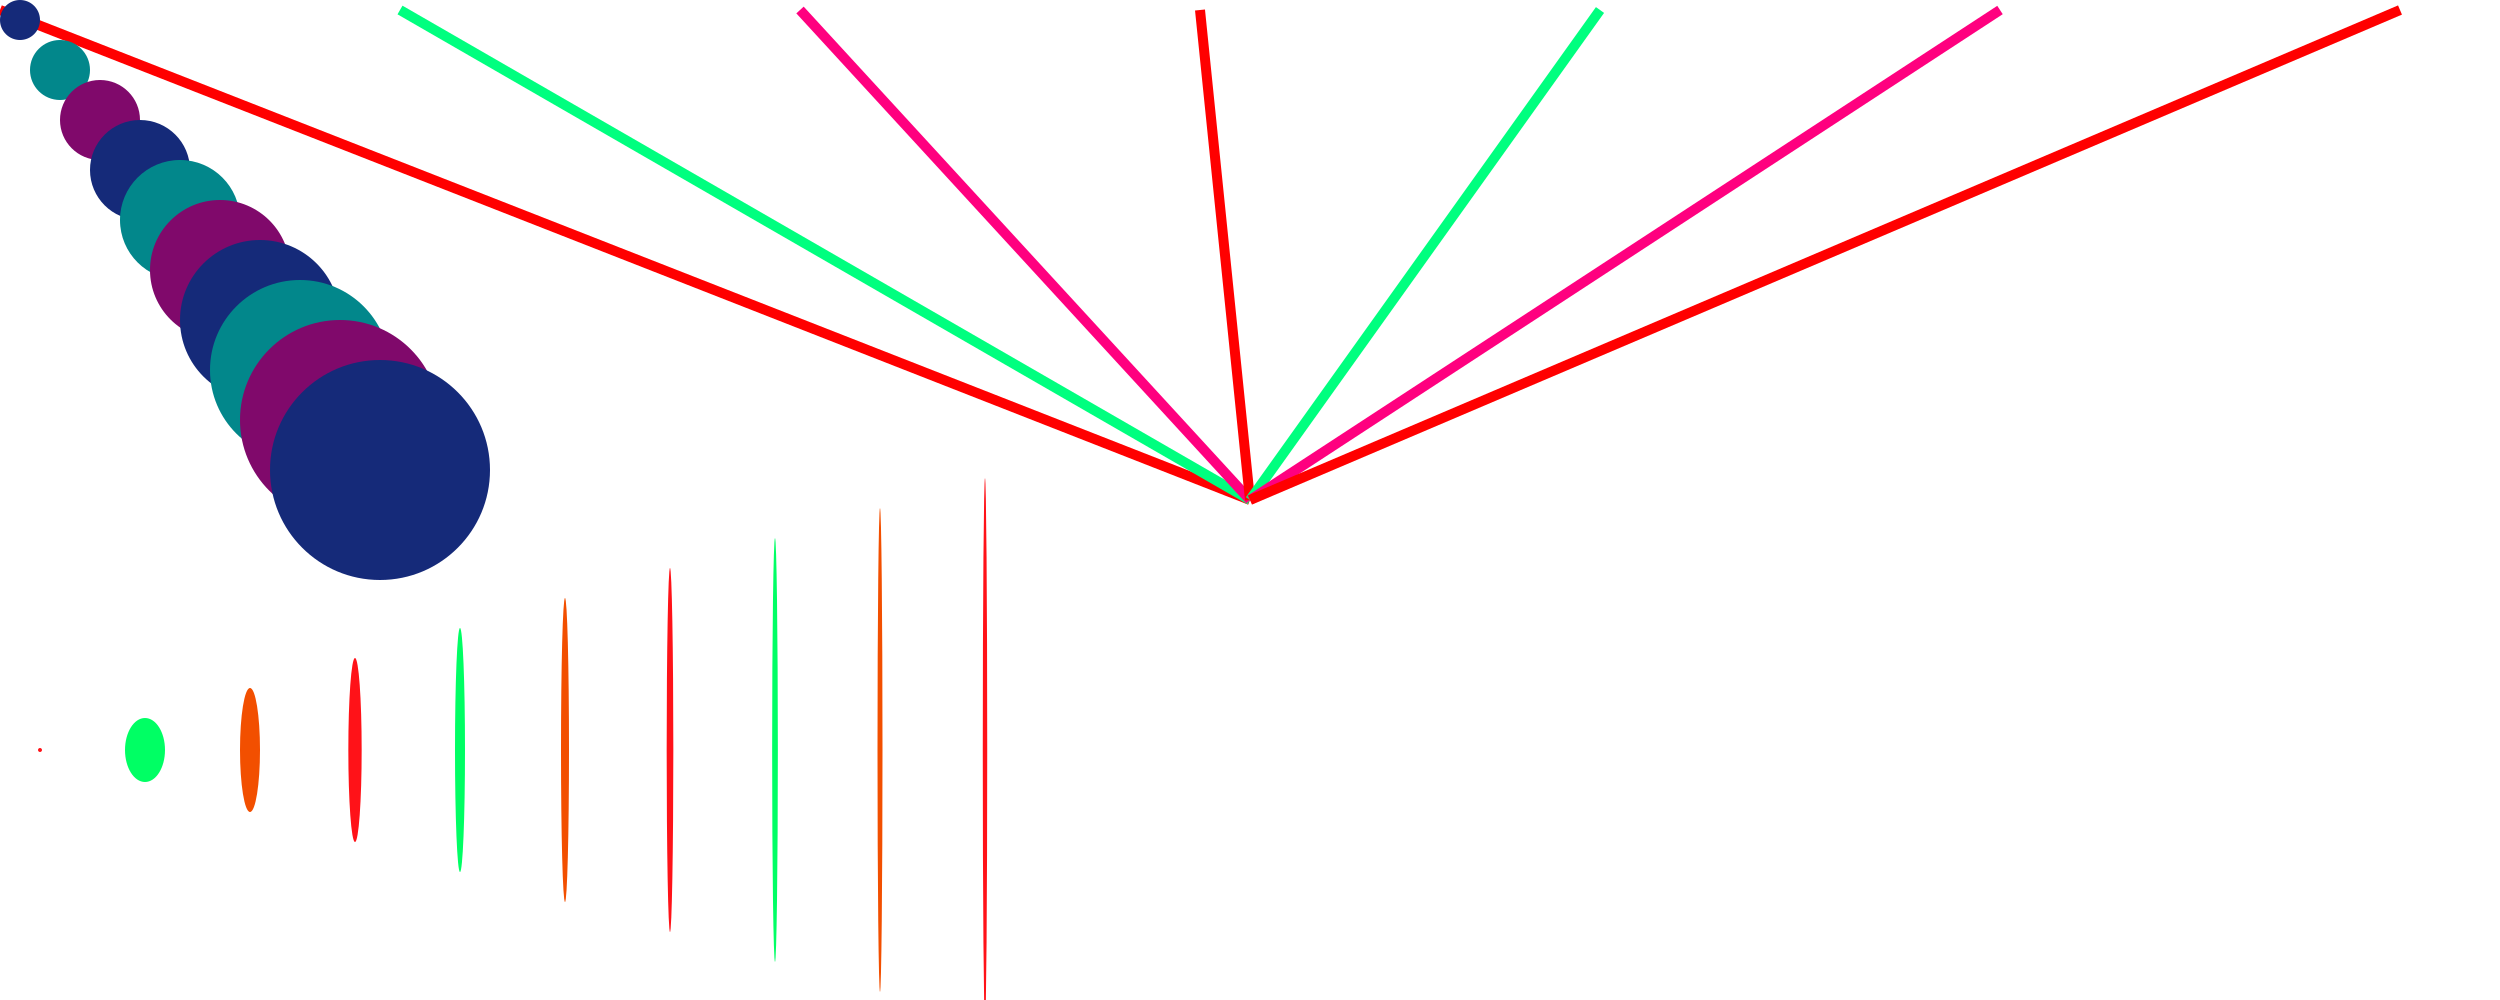
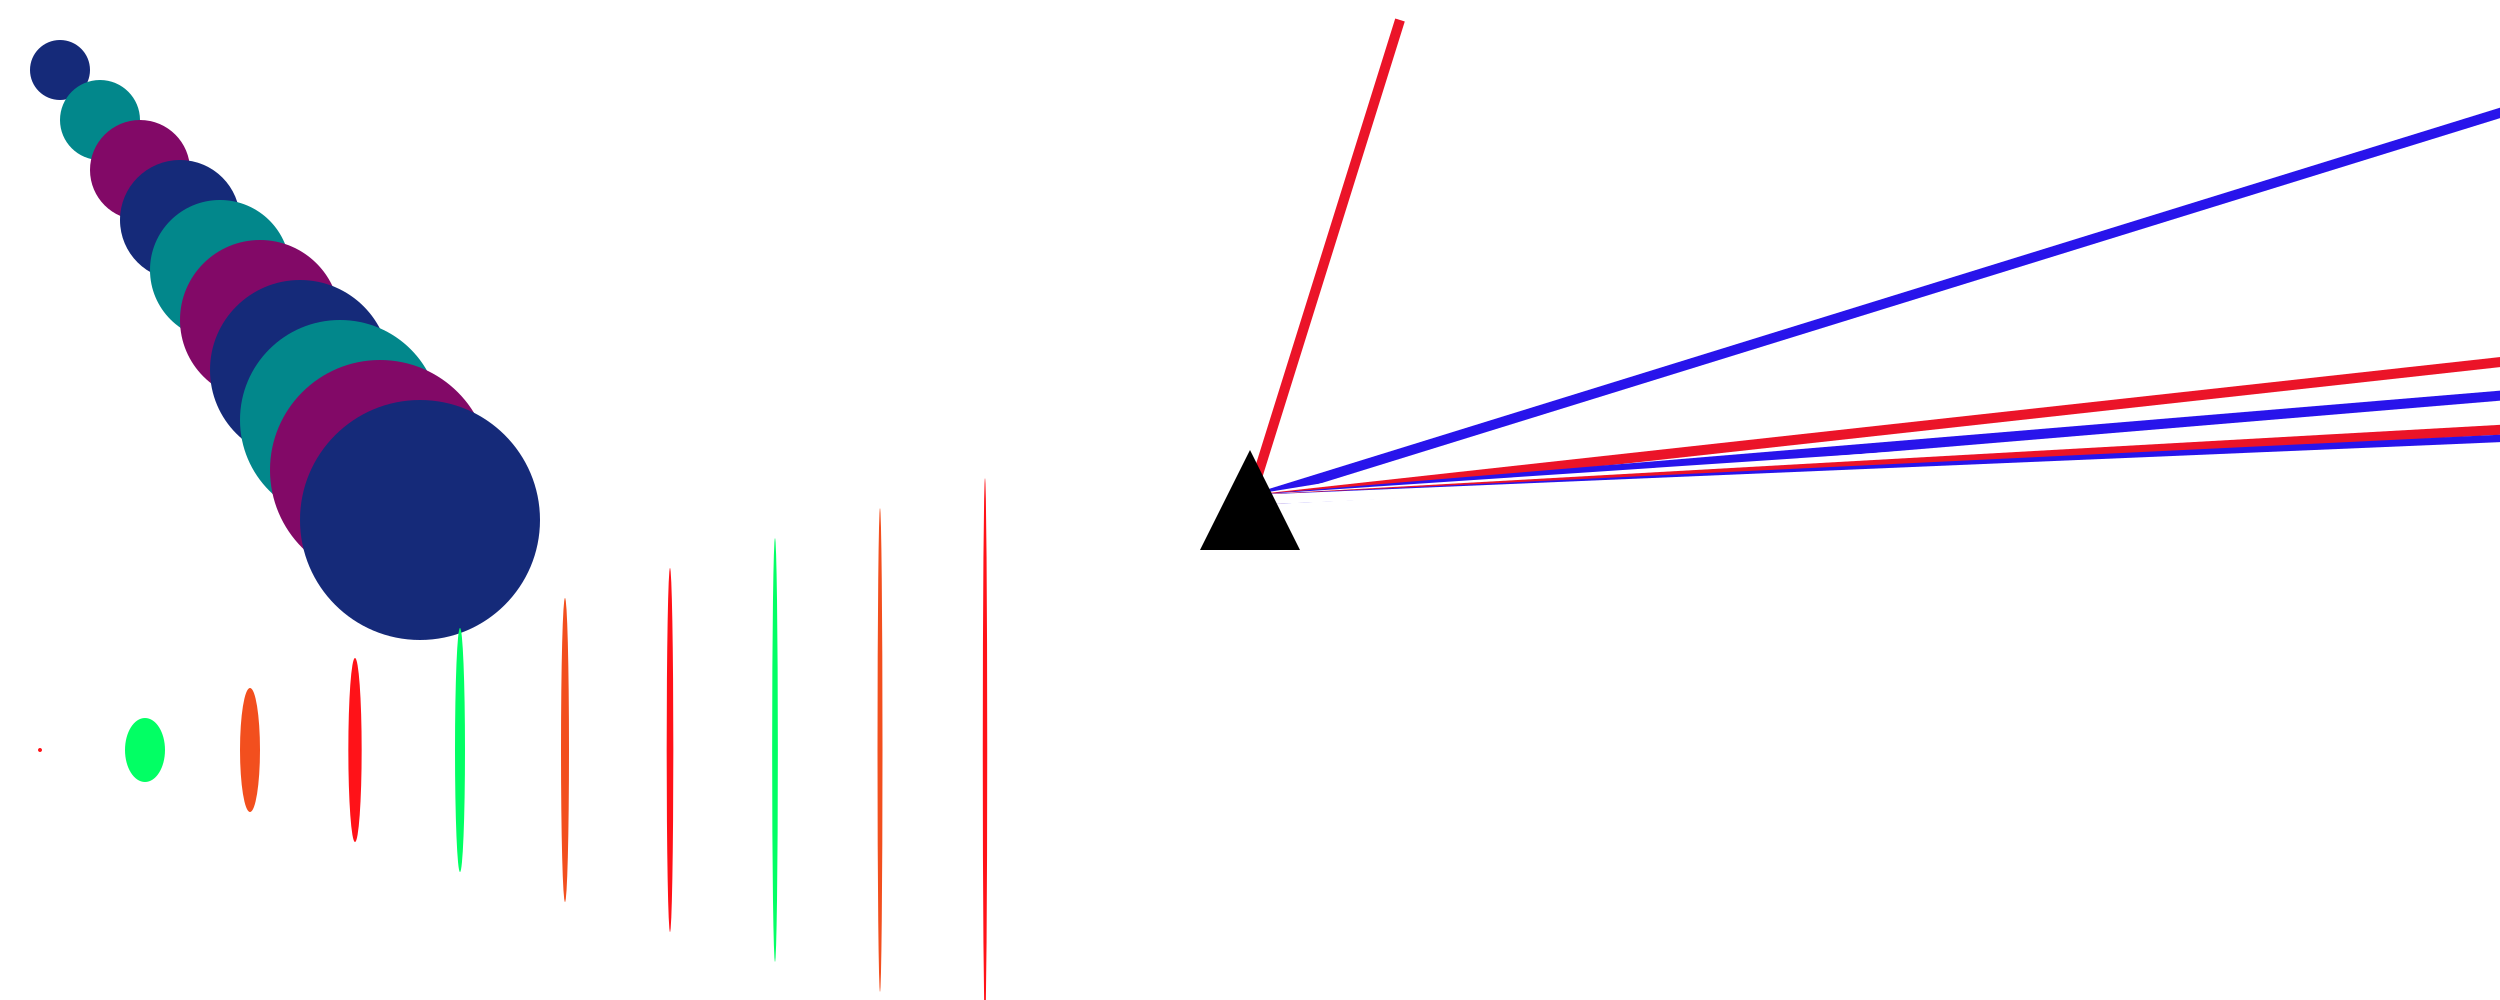
<svg xmlns="http://www.w3.org/2000/svg" width="2500.00" height="1000.00">
-   <rect x="0.000" y="10.000" width="50.00" height="1000.00" style="fill:rgb(28,28,28); mix-blend-mode: screen;" />
-   <rect x="50.000" y="10.000" width="50.00" height="1000.00" style="fill:rgb(79,79,79); mix-blend-mode: screen;" />
-   <rect x="100.000" y="10.000" width="50.00" height="1000.00" style="fill:rgb(128,128,128); mix-blend-mode: screen;" />
-   <rect x="150.000" y="10.000" width="50.00" height="1000.00" style="fill:rgb(28,28,28); mix-blend-mode: screen;" />
-   <rect x="200.000" y="10.000" width="50.00" height="1000.00" style="fill:rgb(79,79,79); mix-blend-mode: screen;" />
-   <rect x="250.000" y="10.000" width="50.00" height="1000.00" style="fill:rgb(128,128,128); mix-blend-mode: screen;" />
-   <rect x="300.000" y="10.000" width="50.00" height="1000.00" style="fill:rgb(28,28,28); mix-blend-mode: screen;" />
-   <rect x="350.000" y="10.000" width="50.00" height="1000.00" style="fill:rgb(79,79,79); mix-blend-mode: screen;" />
-   <rect x="400.000" y="10.000" width="50.00" height="1000.00" style="fill:rgb(128,128,128); mix-blend-mode: screen;" />
-   <rect x="450.000" y="10.000" width="50.00" height="1000.00" style="fill:rgb(28,28,28); mix-blend-mode: screen;" />
-   <rect x="500.000" y="10.000" width="50.00" height="1000.00" style="fill:rgb(79,79,79); mix-blend-mode: screen;" />
-   <rect x="550.000" y="10.000" width="50.00" height="1000.00" style="fill:rgb(128,128,128); mix-blend-mode: screen;" />
-   <rect x="600.000" y="10.000" width="50.00" height="1000.00" style="fill:rgb(28,28,28); mix-blend-mode: screen;" />
-   <rect x="650.000" y="10.000" width="50.00" height="1000.00" style="fill:rgb(79,79,79); mix-blend-mode: screen;" />
-   <rect x="700.000" y="10.000" width="50.00" height="1000.00" style="fill:rgb(128,128,128); mix-blend-mode: screen;" />
-   <rect x="750.000" y="10.000" width="50.00" height="1000.00" style="fill:rgb(28,28,28); mix-blend-mode: screen;" />
-   <rect x="800.000" y="10.000" width="50.00" height="1000.00" style="fill:rgb(79,79,79); mix-blend-mode: screen;" />
-   <rect x="850.000" y="10.000" width="50.00" height="1000.00" style="fill:rgb(128,128,128); mix-blend-mode: screen;" />
-   <rect x="900.000" y="10.000" width="50.00" height="1000.00" style="fill:rgb(28,28,28); mix-blend-mode: screen;" />
-   <rect x="950.000" y="10.000" width="50.00" height="1000.00" style="fill:rgb(79,79,79); mix-blend-mode: screen;" />
-   <rect x="1000.000" y="10.000" width="50.00" height="1000.00" style="fill:rgb(128,128,128); mix-blend-mode: screen;" />
-   <rect x="1050.000" y="10.000" width="50.00" height="1000.00" style="fill:rgb(28,28,28); mix-blend-mode: screen;" />
-   <rect x="1100.000" y="10.000" width="50.00" height="1000.00" style="fill:rgb(79,79,79); mix-blend-mode: screen;" />
-   <rect x="1150.000" y="10.000" width="50.00" height="1000.00" style="fill:rgb(128,128,128); mix-blend-mode: screen;" />
-   <rect x="1200.000" y="10.000" width="50.00" height="1000.00" style="fill:rgb(28,28,28); mix-blend-mode: screen;" />
-   <rect x="1250.000" y="10.000" width="50.00" height="1000.00" style="fill:rgb(79,79,79); mix-blend-mode: screen;" />
-   <rect x="1300.000" y="10.000" width="50.00" height="1000.00" style="fill:rgb(128,128,128); mix-blend-mode: screen;" />
-   <rect x="1350.000" y="10.000" width="50.00" height="1000.00" style="fill:rgb(28,28,28); mix-blend-mode: screen;" />
-   <rect x="1400.000" y="10.000" width="50.00" height="1000.00" style="fill:rgb(79,79,79); mix-blend-mode: screen;" />
-   <rect x="1450.000" y="10.000" width="50.00" height="1000.00" style="fill:rgb(128,128,128); mix-blend-mode: screen;" />
-   <rect x="1500.000" y="10.000" width="50.00" height="1000.00" style="fill:rgb(28,28,28); mix-blend-mode: screen;" />
-   <rect x="1550.000" y="10.000" width="50.00" height="1000.00" style="fill:rgb(79,79,79); mix-blend-mode: screen;" />
-   <rect x="1600.000" y="10.000" width="50.00" height="1000.00" style="fill:rgb(128,128,128); mix-blend-mode: screen;" />
-   <rect x="1650.000" y="10.000" width="50.00" height="1000.00" style="fill:rgb(28,28,28); mix-blend-mode: screen;" />
-   <rect x="1700.000" y="10.000" width="50.00" height="1000.00" style="fill:rgb(79,79,79); mix-blend-mode: screen;" />
-   <rect x="1750.000" y="10.000" width="50.00" height="1000.00" style="fill:rgb(128,128,128); mix-blend-mode: screen;" />
-   <rect x="1800.000" y="10.000" width="50.00" height="1000.00" style="fill:rgb(28,28,28); mix-blend-mode: screen;" />
-   <rect x="1850.000" y="10.000" width="50.00" height="1000.00" style="fill:rgb(79,79,79); mix-blend-mode: screen;" />
-   <rect x="1900.000" y="10.000" width="50.00" height="1000.00" style="fill:rgb(128,128,128); mix-blend-mode: screen;" />
-   <rect x="1950.000" y="10.000" width="50.00" height="1000.00" style="fill:rgb(28,28,28); mix-blend-mode: screen;" />
-   <rect x="2000.000" y="10.000" width="50.00" height="1000.00" style="fill:rgb(79,79,79); mix-blend-mode: screen;" />
-   <rect x="2050.000" y="10.000" width="50.00" height="1000.00" style="fill:rgb(128,128,128); mix-blend-mode: screen;" />
-   <rect x="2100.000" y="10.000" width="50.00" height="1000.00" style="fill:rgb(28,28,28); mix-blend-mode: screen;" />
-   <rect x="2150.000" y="10.000" width="50.00" height="1000.00" style="fill:rgb(79,79,79); mix-blend-mode: screen;" />
-   <rect x="2200.000" y="10.000" width="50.00" height="1000.00" style="fill:rgb(128,128,128); mix-blend-mode: screen;" />
-   <rect x="2250.000" y="10.000" width="50.00" height="1000.00" style="fill:rgb(28,28,28); mix-blend-mode: screen;" />
-   <rect x="2300.000" y="10.000" width="50.00" height="1000.00" style="fill:rgb(79,79,79); mix-blend-mode: screen;" />
-   <rect x="2350.000" y="10.000" width="50.00" height="1000.00" style="fill:rgb(128,128,128); mix-blend-mode: screen;" />
-   <line x1="0.000" y1="10.000" x2="1250.000" y2="500.000" style="stroke-width:10;stroke:rgb(255,0,0)" />
-   <line x1="400.000" y1="10.000" x2="1250.000" y2="500.000" style="stroke-width:10;stroke:rgb(0,255,127)" />
-   <line x1="800.000" y1="10.000" x2="1250.000" y2="500.000" style="stroke-width:10;stroke:rgb(255,0,127)" />
-   <line x1="1200.000" y1="10.000" x2="1250.000" y2="500.000" style="stroke-width:10;stroke:rgb(255,0,0)" />
-   <line x1="1600.000" y1="10.000" x2="1250.000" y2="500.000" style="stroke-width:10;stroke:rgb(0,255,127)" />
-   <line x1="2000.000" y1="10.000" x2="1250.000" y2="500.000" style="stroke-width:10;stroke:rgb(255,0,127)" />
-   <line x1="2400.000" y1="10.000" x2="1250.000" y2="500.000" style="stroke-width:10;stroke:rgb(255,0,0)" />
-   <circle cx="20.000" cy="20.000" r="20.000" fill="rgb(21,42,121)" />
-   <circle cx="60.000" cy="70.000" r="30.000" fill="rgb(2,135,139)" />
-   <circle cx="100.000" cy="120.000" r="40.000" fill="rgb(128,9,107)" />
-   <circle cx="140.000" cy="170.000" r="50.000" fill="rgb(21,42,121)" />
-   <circle cx="180.000" cy="220.000" r="60.000" fill="rgb(2,135,139)" />
-   <circle cx="220.000" cy="270.000" r="70.000" fill="rgb(128,9,107)" />
-   <circle cx="260.000" cy="320.000" r="80.000" fill="rgb(21,42,121)" />
-   <circle cx="300.000" cy="370.000" r="90.000" fill="rgb(2,135,139)" />
-   <circle cx="340.000" cy="420.000" r="100.000" fill="rgb(128,9,107)" />
-   <circle cx="380.000" cy="470.000" r="110.000" fill="rgb(21,42,121)" />
+   <rect x="0.000" y="10.000" width="30.00" height="1000.00" style="fill:rgb(0,0,0); mix-blend-mode: screen;" />
+   <rect x="30.000" y="10.000" width="30.00" height="1000.00" style="fill:rgb(1,1,1); mix-blend-mode: screen;" />
+   <rect x="60.000" y="10.000" width="30.00" height="1000.00" style="fill:rgb(2,2,2); mix-blend-mode: screen;" />
+   <rect x="90.000" y="10.000" width="30.00" height="1000.00" style="fill:rgb(3,3,3); mix-blend-mode: screen;" />
+   <rect x="120.000" y="10.000" width="30.00" height="1000.00" style="fill:rgb(4,4,4); mix-blend-mode: screen;" />
+   <rect x="150.000" y="10.000" width="30.00" height="1000.00" style="fill:rgb(5,5,5); mix-blend-mode: screen;" />
+   <rect x="180.000" y="10.000" width="30.00" height="1000.00" style="fill:rgb(6,6,6); mix-blend-mode: screen;" />
+   <rect x="210.000" y="10.000" width="30.00" height="1000.00" style="fill:rgb(7,7,7); mix-blend-mode: screen;" />
+   <rect x="240.000" y="10.000" width="30.00" height="1000.00" style="fill:rgb(8,8,8); mix-blend-mode: screen;" />
+   <rect x="270.000" y="10.000" width="30.00" height="1000.00" style="fill:rgb(9,9,9); mix-blend-mode: screen;" />
+   <rect x="300.000" y="10.000" width="30.00" height="1000.00" style="fill:rgb(10,10,10); mix-blend-mode: screen;" />
+   <rect x="330.000" y="10.000" width="30.00" height="1000.00" style="fill:rgb(11,11,11); mix-blend-mode: screen;" />
+   <rect x="360.000" y="10.000" width="30.00" height="1000.00" style="fill:rgb(12,12,12); mix-blend-mode: screen;" />
+   <rect x="390.000" y="10.000" width="30.00" height="1000.00" style="fill:rgb(13,13,13); mix-blend-mode: screen;" />
+   <rect x="420.000" y="10.000" width="30.00" height="1000.00" style="fill:rgb(14,14,14); mix-blend-mode: screen;" />
+   <rect x="450.000" y="10.000" width="30.00" height="1000.00" style="fill:rgb(15,15,15); mix-blend-mode: screen;" />
+   <rect x="480.000" y="10.000" width="30.00" height="1000.00" style="fill:rgb(16,16,16); mix-blend-mode: screen;" />
+   <rect x="510.000" y="10.000" width="30.00" height="1000.00" style="fill:rgb(17,17,17); mix-blend-mode: screen;" />
+   <rect x="540.000" y="10.000" width="30.00" height="1000.00" style="fill:rgb(18,18,18); mix-blend-mode: screen;" />
+   <rect x="570.000" y="10.000" width="30.00" height="1000.00" style="fill:rgb(19,19,19); mix-blend-mode: screen;" />
+   <rect x="600.000" y="10.000" width="30.00" height="1000.00" style="fill:rgb(20,20,20); mix-blend-mode: screen;" />
+   <rect x="630.000" y="10.000" width="30.00" height="1000.00" style="fill:rgb(21,21,21); mix-blend-mode: screen;" />
+   <rect x="660.000" y="10.000" width="30.00" height="1000.00" style="fill:rgb(22,22,22); mix-blend-mode: screen;" />
+   <rect x="690.000" y="10.000" width="30.00" height="1000.00" style="fill:rgb(23,23,23); mix-blend-mode: screen;" />
+   <rect x="720.000" y="10.000" width="30.00" height="1000.00" style="fill:rgb(24,24,24); mix-blend-mode: screen;" />
+   <rect x="750.000" y="10.000" width="30.00" height="1000.00" style="fill:rgb(25,25,25); mix-blend-mode: screen;" />
+   <rect x="780.000" y="10.000" width="30.00" height="1000.00" style="fill:rgb(26,26,26); mix-blend-mode: screen;" />
+   <rect x="810.000" y="10.000" width="30.00" height="1000.00" style="fill:rgb(27,27,27); mix-blend-mode: screen;" />
+   <rect x="840.000" y="10.000" width="30.00" height="1000.00" style="fill:rgb(28,28,28); mix-blend-mode: screen;" />
+   <rect x="870.000" y="10.000" width="30.00" height="1000.00" style="fill:rgb(29,29,29); mix-blend-mode: screen;" />
+   <rect x="900.000" y="10.000" width="30.00" height="1000.00" style="fill:rgb(30,30,30); mix-blend-mode: screen;" />
+   <rect x="930.000" y="10.000" width="30.00" height="1000.00" style="fill:rgb(31,31,31); mix-blend-mode: screen;" />
+   <rect x="960.000" y="10.000" width="30.00" height="1000.00" style="fill:rgb(32,32,32); mix-blend-mode: screen;" />
+   <rect x="990.000" y="10.000" width="30.00" height="1000.00" style="fill:rgb(33,33,33); mix-blend-mode: screen;" />
+   <rect x="1020.000" y="10.000" width="30.00" height="1000.00" style="fill:rgb(34,34,34); mix-blend-mode: screen;" />
+   <rect x="1050.000" y="10.000" width="30.00" height="1000.00" style="fill:rgb(35,35,35); mix-blend-mode: screen;" />
+   <rect x="1080.000" y="10.000" width="30.00" height="1000.00" style="fill:rgb(36,36,36); mix-blend-mode: screen;" />
+   <rect x="1110.000" y="10.000" width="30.00" height="1000.00" style="fill:rgb(37,37,37); mix-blend-mode: screen;" />
+   <rect x="1140.000" y="10.000" width="30.00" height="1000.00" style="fill:rgb(38,38,38); mix-blend-mode: screen;" />
+   <rect x="1170.000" y="10.000" width="30.00" height="1000.00" style="fill:rgb(39,39,39); mix-blend-mode: screen;" />
+   <rect x="1200.000" y="10.000" width="30.00" height="1000.00" style="fill:rgb(40,40,40); mix-blend-mode: screen;" />
+   <rect x="1230.000" y="10.000" width="30.00" height="1000.00" style="fill:rgb(41,41,41); mix-blend-mode: screen;" />
+   <rect x="1260.000" y="10.000" width="30.00" height="1000.00" style="fill:rgb(42,42,42); mix-blend-mode: screen;" />
+   <rect x="1290.000" y="10.000" width="30.00" height="1000.00" style="fill:rgb(43,43,43); mix-blend-mode: screen;" />
+   <rect x="1320.000" y="10.000" width="30.00" height="1000.00" style="fill:rgb(44,44,44); mix-blend-mode: screen;" />
+   <rect x="1350.000" y="10.000" width="30.00" height="1000.00" style="fill:rgb(45,45,45); mix-blend-mode: screen;" />
+   <rect x="1380.000" y="10.000" width="30.00" height="1000.00" style="fill:rgb(46,46,46); mix-blend-mode: screen;" />
+   <rect x="1410.000" y="10.000" width="30.00" height="1000.00" style="fill:rgb(47,47,47); mix-blend-mode: screen;" />
+   <rect x="1440.000" y="10.000" width="30.00" height="1000.00" style="fill:rgb(48,48,48); mix-blend-mode: screen;" />
+   <rect x="1470.000" y="10.000" width="30.00" height="1000.00" style="fill:rgb(49,49,49); mix-blend-mode: screen;" />
+   <rect x="1500.000" y="10.000" width="30.00" height="1000.00" style="fill:rgb(50,50,50); mix-blend-mode: screen;" />
+   <rect x="1530.000" y="10.000" width="30.00" height="1000.00" style="fill:rgb(51,51,51); mix-blend-mode: screen;" />
+   <rect x="1560.000" y="10.000" width="30.00" height="1000.00" style="fill:rgb(52,52,52); mix-blend-mode: screen;" />
+   <rect x="1590.000" y="10.000" width="30.00" height="1000.00" style="fill:rgb(53,53,53); mix-blend-mode: screen;" />
+   <rect x="1620.000" y="10.000" width="30.00" height="1000.00" style="fill:rgb(54,54,54); mix-blend-mode: screen;" />
+   <rect x="1650.000" y="10.000" width="30.00" height="1000.00" style="fill:rgb(55,55,55); mix-blend-mode: screen;" />
+   <rect x="1680.000" y="10.000" width="30.00" height="1000.00" style="fill:rgb(56,56,56); mix-blend-mode: screen;" />
+   <rect x="1710.000" y="10.000" width="30.00" height="1000.00" style="fill:rgb(57,57,57); mix-blend-mode: screen;" />
+   <rect x="1740.000" y="10.000" width="30.00" height="1000.00" style="fill:rgb(58,58,58); mix-blend-mode: screen;" />
+   <rect x="1770.000" y="10.000" width="30.00" height="1000.00" style="fill:rgb(59,59,59); mix-blend-mode: screen;" />
+   <rect x="1800.000" y="10.000" width="30.00" height="1000.00" style="fill:rgb(60,60,60); mix-blend-mode: screen;" />
+   <rect x="1830.000" y="10.000" width="30.00" height="1000.00" style="fill:rgb(61,61,61); mix-blend-mode: screen;" />
+   <rect x="1860.000" y="10.000" width="30.00" height="1000.00" style="fill:rgb(62,62,62); mix-blend-mode: screen;" />
+   <rect x="1890.000" y="10.000" width="30.00" height="1000.00" style="fill:rgb(63,63,63); mix-blend-mode: screen;" />
+   <rect x="1920.000" y="10.000" width="30.00" height="1000.00" style="fill:rgb(64,64,64); mix-blend-mode: screen;" />
+   <rect x="1950.000" y="10.000" width="30.00" height="1000.00" style="fill:rgb(65,65,65); mix-blend-mode: screen;" />
+   <rect x="1980.000" y="10.000" width="30.00" height="1000.00" style="fill:rgb(66,66,66); mix-blend-mode: screen;" />
+   <rect x="2010.000" y="10.000" width="30.00" height="1000.00" style="fill:rgb(67,67,67); mix-blend-mode: screen;" />
+   <rect x="2040.000" y="10.000" width="30.00" height="1000.00" style="fill:rgb(68,68,68); mix-blend-mode: screen;" />
+   <rect x="2070.000" y="10.000" width="30.00" height="1000.00" style="fill:rgb(69,69,69); mix-blend-mode: screen;" />
+   <rect x="2100.000" y="10.000" width="30.00" height="1000.00" style="fill:rgb(70,70,70); mix-blend-mode: screen;" />
+   <rect x="2130.000" y="10.000" width="30.00" height="1000.00" style="fill:rgb(71,71,71); mix-blend-mode: screen;" />
+   <rect x="2160.000" y="10.000" width="30.00" height="1000.00" style="fill:rgb(72,72,72); mix-blend-mode: screen;" />
+   <rect x="2190.000" y="10.000" width="30.00" height="1000.00" style="fill:rgb(73,73,73); mix-blend-mode: screen;" />
+   <rect x="2220.000" y="10.000" width="30.00" height="1000.00" style="fill:rgb(74,74,74); mix-blend-mode: screen;" />
+   <rect x="2250.000" y="10.000" width="30.00" height="1000.00" style="fill:rgb(75,75,75); mix-blend-mode: screen;" />
+   <rect x="2280.000" y="10.000" width="30.00" height="1000.00" style="fill:rgb(76,76,76); mix-blend-mode: screen;" />
+   <rect x="2310.000" y="10.000" width="30.00" height="1000.00" style="fill:rgb(77,77,77); mix-blend-mode: screen;" />
+   <rect x="2340.000" y="10.000" width="30.00" height="1000.00" style="fill:rgb(78,78,78); mix-blend-mode: screen;" />
+   <rect x="2370.000" y="10.000" width="30.00" height="1000.00" style="fill:rgb(79,79,79); mix-blend-mode: screen;" />
+   <rect x="2400.000" y="10.000" width="30.00" height="1000.00" style="fill:rgb(80,80,80); mix-blend-mode: screen;" />
+   <rect x="2430.000" y="10.000" width="30.00" height="1000.00" style="fill:rgb(81,81,81); mix-blend-mode: screen;" />
+   <rect x="2460.000" y="10.000" width="30.00" height="1000.00" style="fill:rgb(82,82,82); mix-blend-mode: screen;" />
+   <rect x="2490.000" y="10.000" width="30.00" height="1000.00" style="fill:rgb(83,83,83); mix-blend-mode: screen;" />
+   <rect x="2520.000" y="10.000" width="30.00" height="1000.00" style="fill:rgb(84,84,84); mix-blend-mode: screen;" />
+   <rect x="2550.000" y="10.000" width="30.00" height="1000.00" style="fill:rgb(85,85,85); mix-blend-mode: screen;" />
+   <rect x="2580.000" y="10.000" width="30.00" height="1000.00" style="fill:rgb(86,86,86); mix-blend-mode: screen;" />
+   <rect x="2610.000" y="10.000" width="30.00" height="1000.00" style="fill:rgb(87,87,87); mix-blend-mode: screen;" />
+   <rect x="2640.000" y="10.000" width="30.00" height="1000.00" style="fill:rgb(88,88,88); mix-blend-mode: screen;" />
+   <rect x="2670.000" y="10.000" width="30.00" height="1000.00" style="fill:rgb(89,89,89); mix-blend-mode: screen;" />
+   <rect x="2700.000" y="10.000" width="30.00" height="1000.00" style="fill:rgb(90,90,90); mix-blend-mode: screen;" />
+   <rect x="2730.000" y="10.000" width="30.00" height="1000.00" style="fill:rgb(91,91,91); mix-blend-mode: screen;" />
+   <rect x="2760.000" y="10.000" width="30.00" height="1000.00" style="fill:rgb(92,92,92); mix-blend-mode: screen;" />
+   <rect x="2790.000" y="10.000" width="30.00" height="1000.00" style="fill:rgb(93,93,93); mix-blend-mode: screen;" />
+   <rect x="2820.000" y="10.000" width="30.00" height="1000.00" style="fill:rgb(94,94,94); mix-blend-mode: screen;" />
+   <rect x="2850.000" y="10.000" width="30.00" height="1000.00" style="fill:rgb(95,95,95); mix-blend-mode: screen;" />
+   <rect x="2880.000" y="10.000" width="30.00" height="1000.00" style="fill:rgb(96,96,96); mix-blend-mode: screen;" />
+   <rect x="2910.000" y="10.000" width="30.00" height="1000.00" style="fill:rgb(97,97,97); mix-blend-mode: screen;" />
+   <rect x="2940.000" y="10.000" width="30.00" height="1000.00" style="fill:rgb(98,98,98); mix-blend-mode: screen;" />
+   <rect x="2970.000" y="10.000" width="30.00" height="1000.00" style="fill:rgb(99,99,99); mix-blend-mode: screen;" />
+   <line x1="0.000" y1="20.000" x2="1250.000" y2="500.000" style="stroke-width:10;stroke:rgb(255,255,255)" />
+   <line x1="1400.000" y1="20.000" x2="1250.000" y2="500.000" style="stroke-width:10;stroke:rgb(235,20,40)" />
+   <line x1="2800.000" y1="20.000" x2="1250.000" y2="500.000" style="stroke-width:10;stroke:rgb(40,20,235)" />
+   <line x1="4200.000" y1="20.000" x2="1250.000" y2="500.000" style="stroke-width:10;stroke:rgb(255,255,255)" />
+   <line x1="5600.000" y1="20.000" x2="1250.000" y2="500.000" style="stroke-width:10;stroke:rgb(235,20,40)" />
+   <line x1="7000.000" y1="20.000" x2="1250.000" y2="500.000" style="stroke-width:10;stroke:rgb(40,20,235)" />
+   <line x1="8400.000" y1="20.000" x2="1250.000" y2="500.000" style="stroke-width:10;stroke:rgb(255,255,255)" />
+   <line x1="9800.000" y1="20.000" x2="1250.000" y2="500.000" style="stroke-width:10;stroke:rgb(235,20,40)" />
+   <line x1="11200.000" y1="20.000" x2="1250.000" y2="500.000" style="stroke-width:10;stroke:rgb(40,20,235)" />
+   <line x1="12600.000" y1="20.000" x2="1250.000" y2="500.000" style="stroke-width:10;stroke:rgb(255,255,255)" />
+   <circle cx="60.000" cy="70.000" r="30.000" fill="rgb(21,42,121)" />
+   <circle cx="100.000" cy="120.000" r="40.000" fill="rgb(2,135,139)" />
+   <circle cx="140.000" cy="170.000" r="50.000" fill="rgb(130,9,103)" />
+   <circle cx="180.000" cy="220.000" r="60.000" fill="rgb(21,42,121)" />
+   <circle cx="220.000" cy="270.000" r="70.000" fill="rgb(2,135,139)" />
+   <circle cx="260.000" cy="320.000" r="80.000" fill="rgb(130,9,103)" />
+   <circle cx="300.000" cy="370.000" r="90.000" fill="rgb(21,42,121)" />
+   <circle cx="340.000" cy="420.000" r="100.000" fill="rgb(2,135,139)" />
+   <circle cx="380.000" cy="470.000" r="110.000" fill="rgb(130,9,103)" />
+   <circle cx="420.000" cy="520.000" r="120.000" fill="rgb(21,42,121)" />
  <ellipse cx="40.000" cy="750.000" rx="Infinity" ry="2.000" fill="rgb(255,18,24)" />
-   <ellipse cx="145.000" cy="750.000" rx="20.000" ry="32.000" fill="rgb(0,255,100)" />
-   <ellipse cx="250.000" cy="750.000" rx="10.000" ry="62.000" fill="rgb(242,79,0)" />
+   <ellipse cx="145.000" cy="750.000" rx="20.000" ry="32.000" fill="rgb(2,255,100)" />
+   <ellipse cx="250.000" cy="750.000" rx="10.000" ry="62.000" fill="rgb(242,79,30)" />
  <ellipse cx="355.000" cy="750.000" rx="6.667" ry="92.000" fill="rgb(255,18,24)" />
-   <ellipse cx="460.000" cy="750.000" rx="5.000" ry="122.000" fill="rgb(0,255,100)" />
-   <ellipse cx="565.000" cy="750.000" rx="4.000" ry="152.000" fill="rgb(242,79,0)" />
+   <ellipse cx="460.000" cy="750.000" rx="5.000" ry="122.000" fill="rgb(2,255,100)" />
+   <ellipse cx="565.000" cy="750.000" rx="4.000" ry="152.000" fill="rgb(242,79,30)" />
  <ellipse cx="670.000" cy="750.000" rx="3.333" ry="182.000" fill="rgb(255,18,24)" />
-   <ellipse cx="775.000" cy="750.000" rx="2.857" ry="212.000" fill="rgb(0,255,100)" />
-   <ellipse cx="880.000" cy="750.000" rx="2.500" ry="242.000" fill="rgb(242,79,0)" />
+   <ellipse cx="775.000" cy="750.000" rx="2.857" ry="212.000" fill="rgb(2,255,100)" />
+   <ellipse cx="880.000" cy="750.000" rx="2.500" ry="242.000" fill="rgb(242,79,30)" />
  <ellipse cx="985.000" cy="750.000" rx="2.222" ry="272.000" fill="rgb(255,18,24)" />
+   <polygon points="1250.000,450.000 1300.000,550.000 1200.000,550.000" fill="rgb(0,0,0)" />
</svg>
